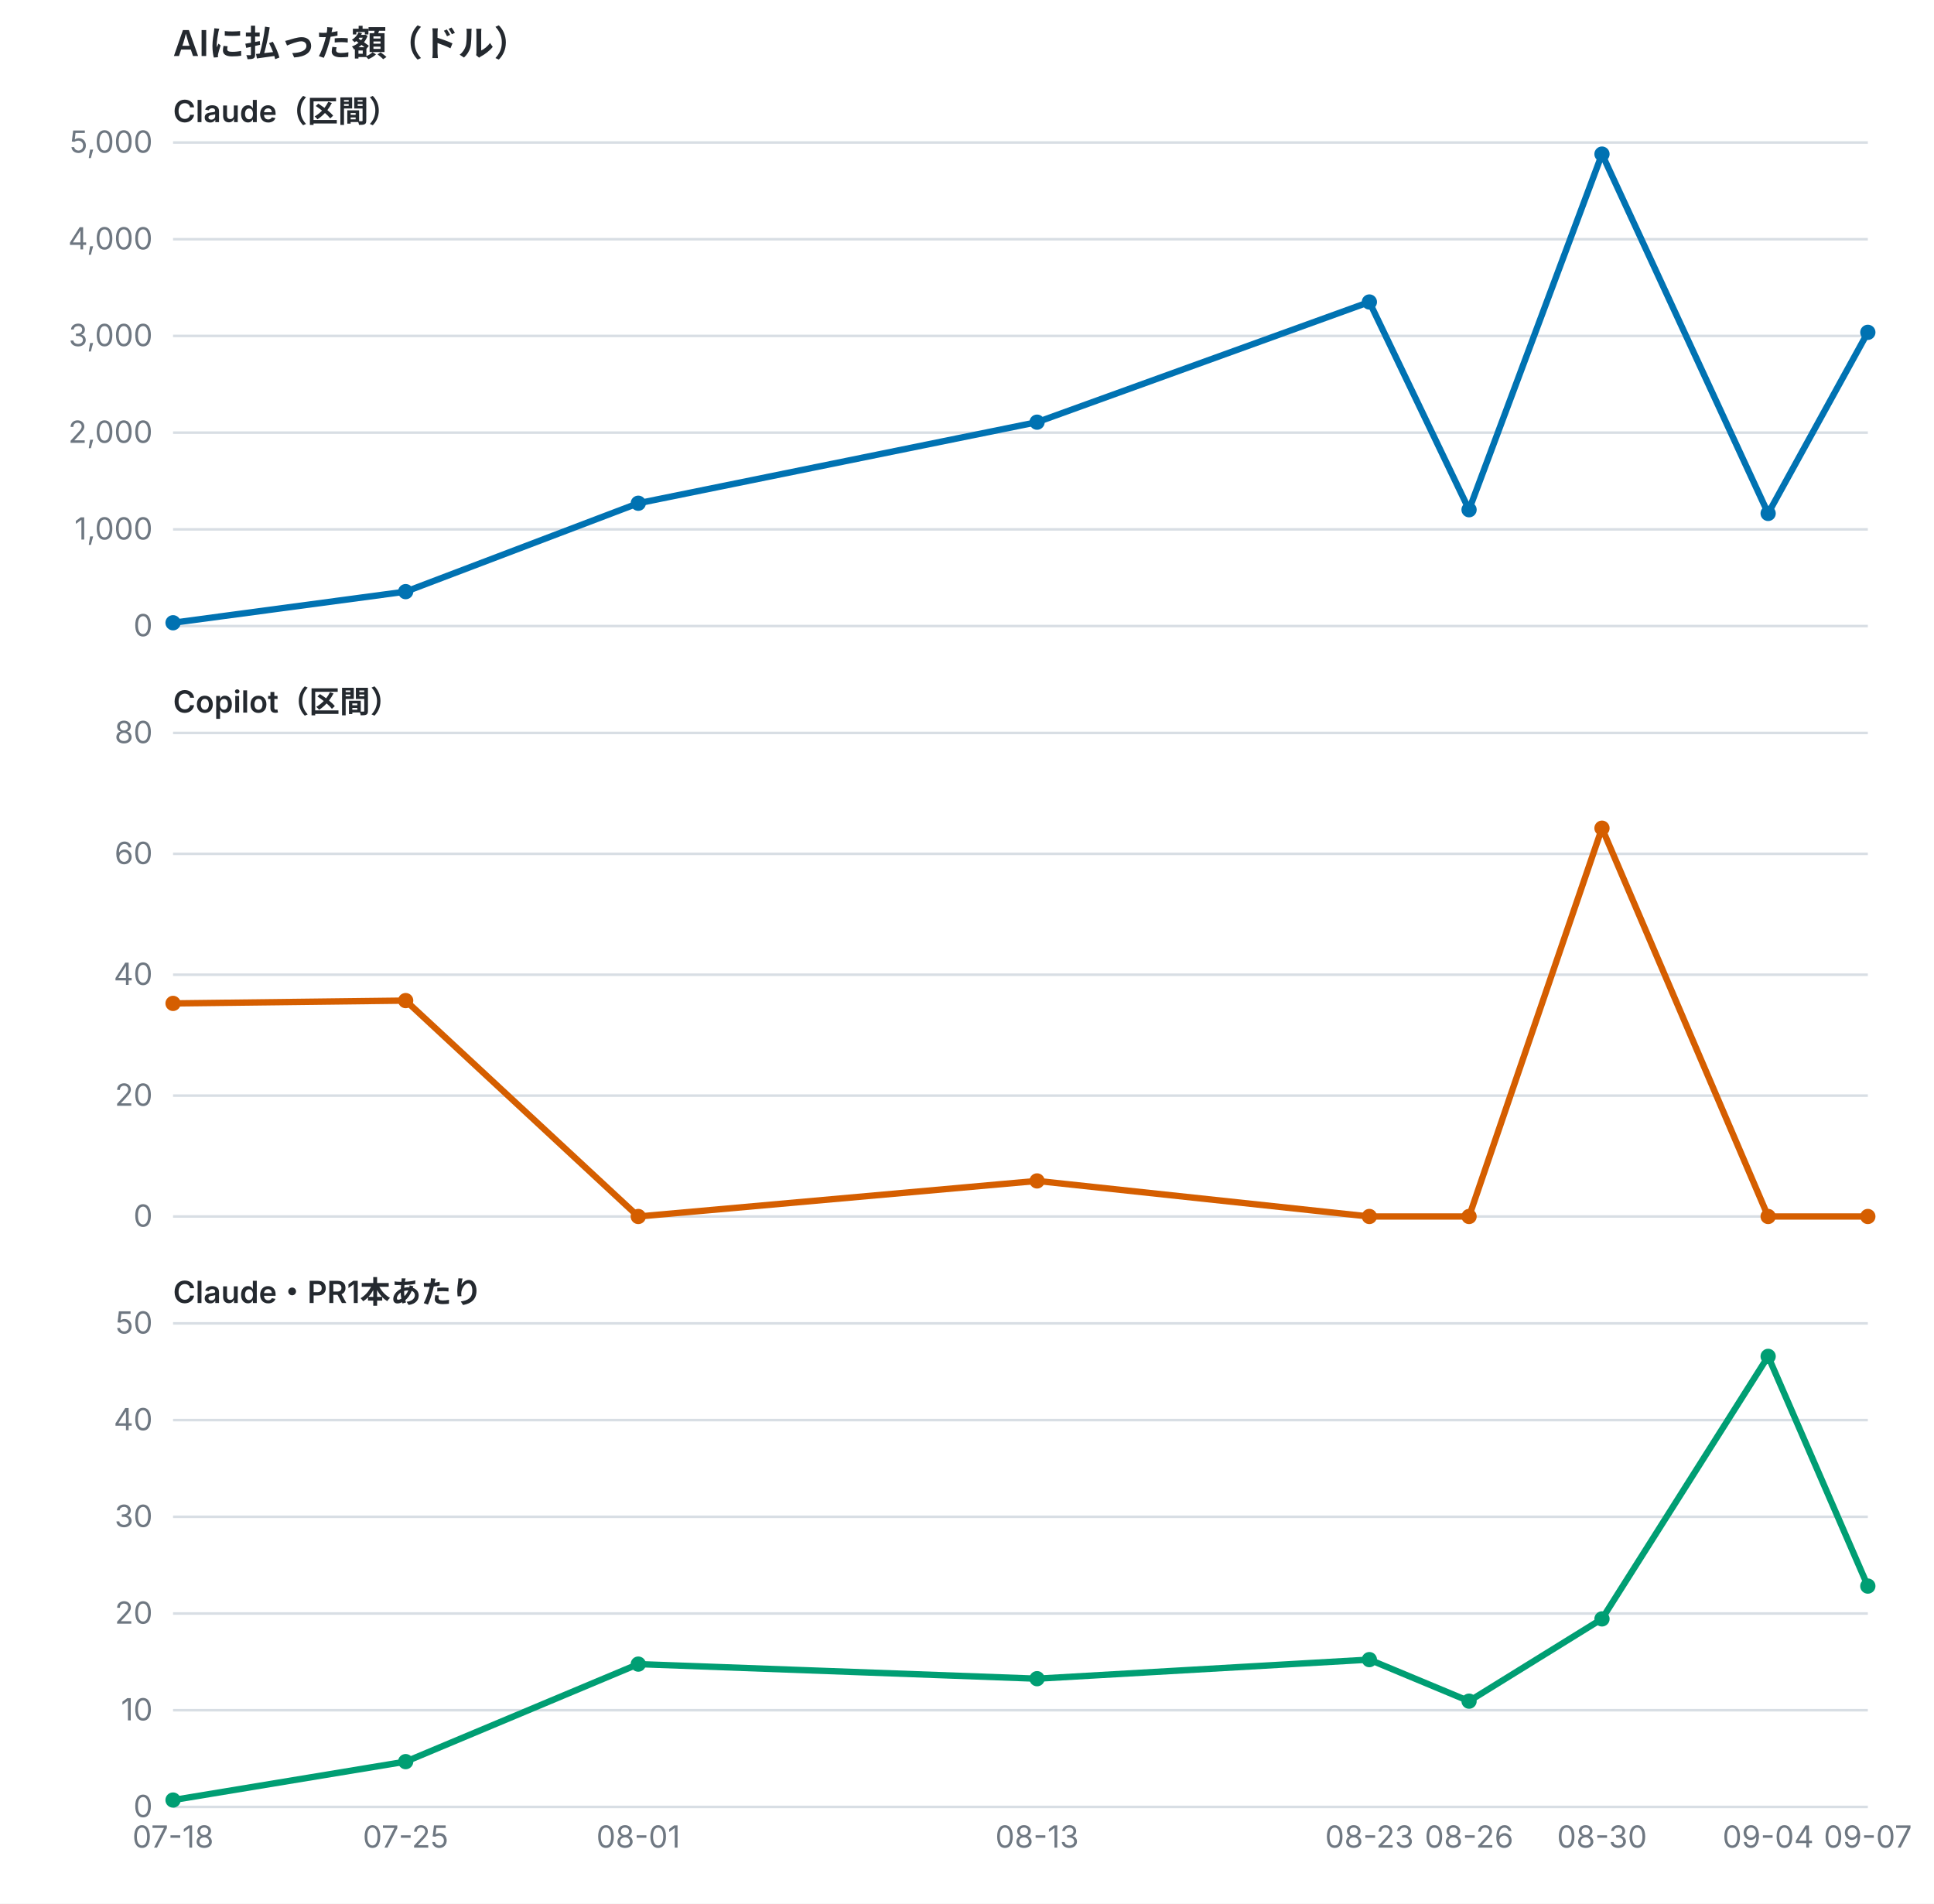
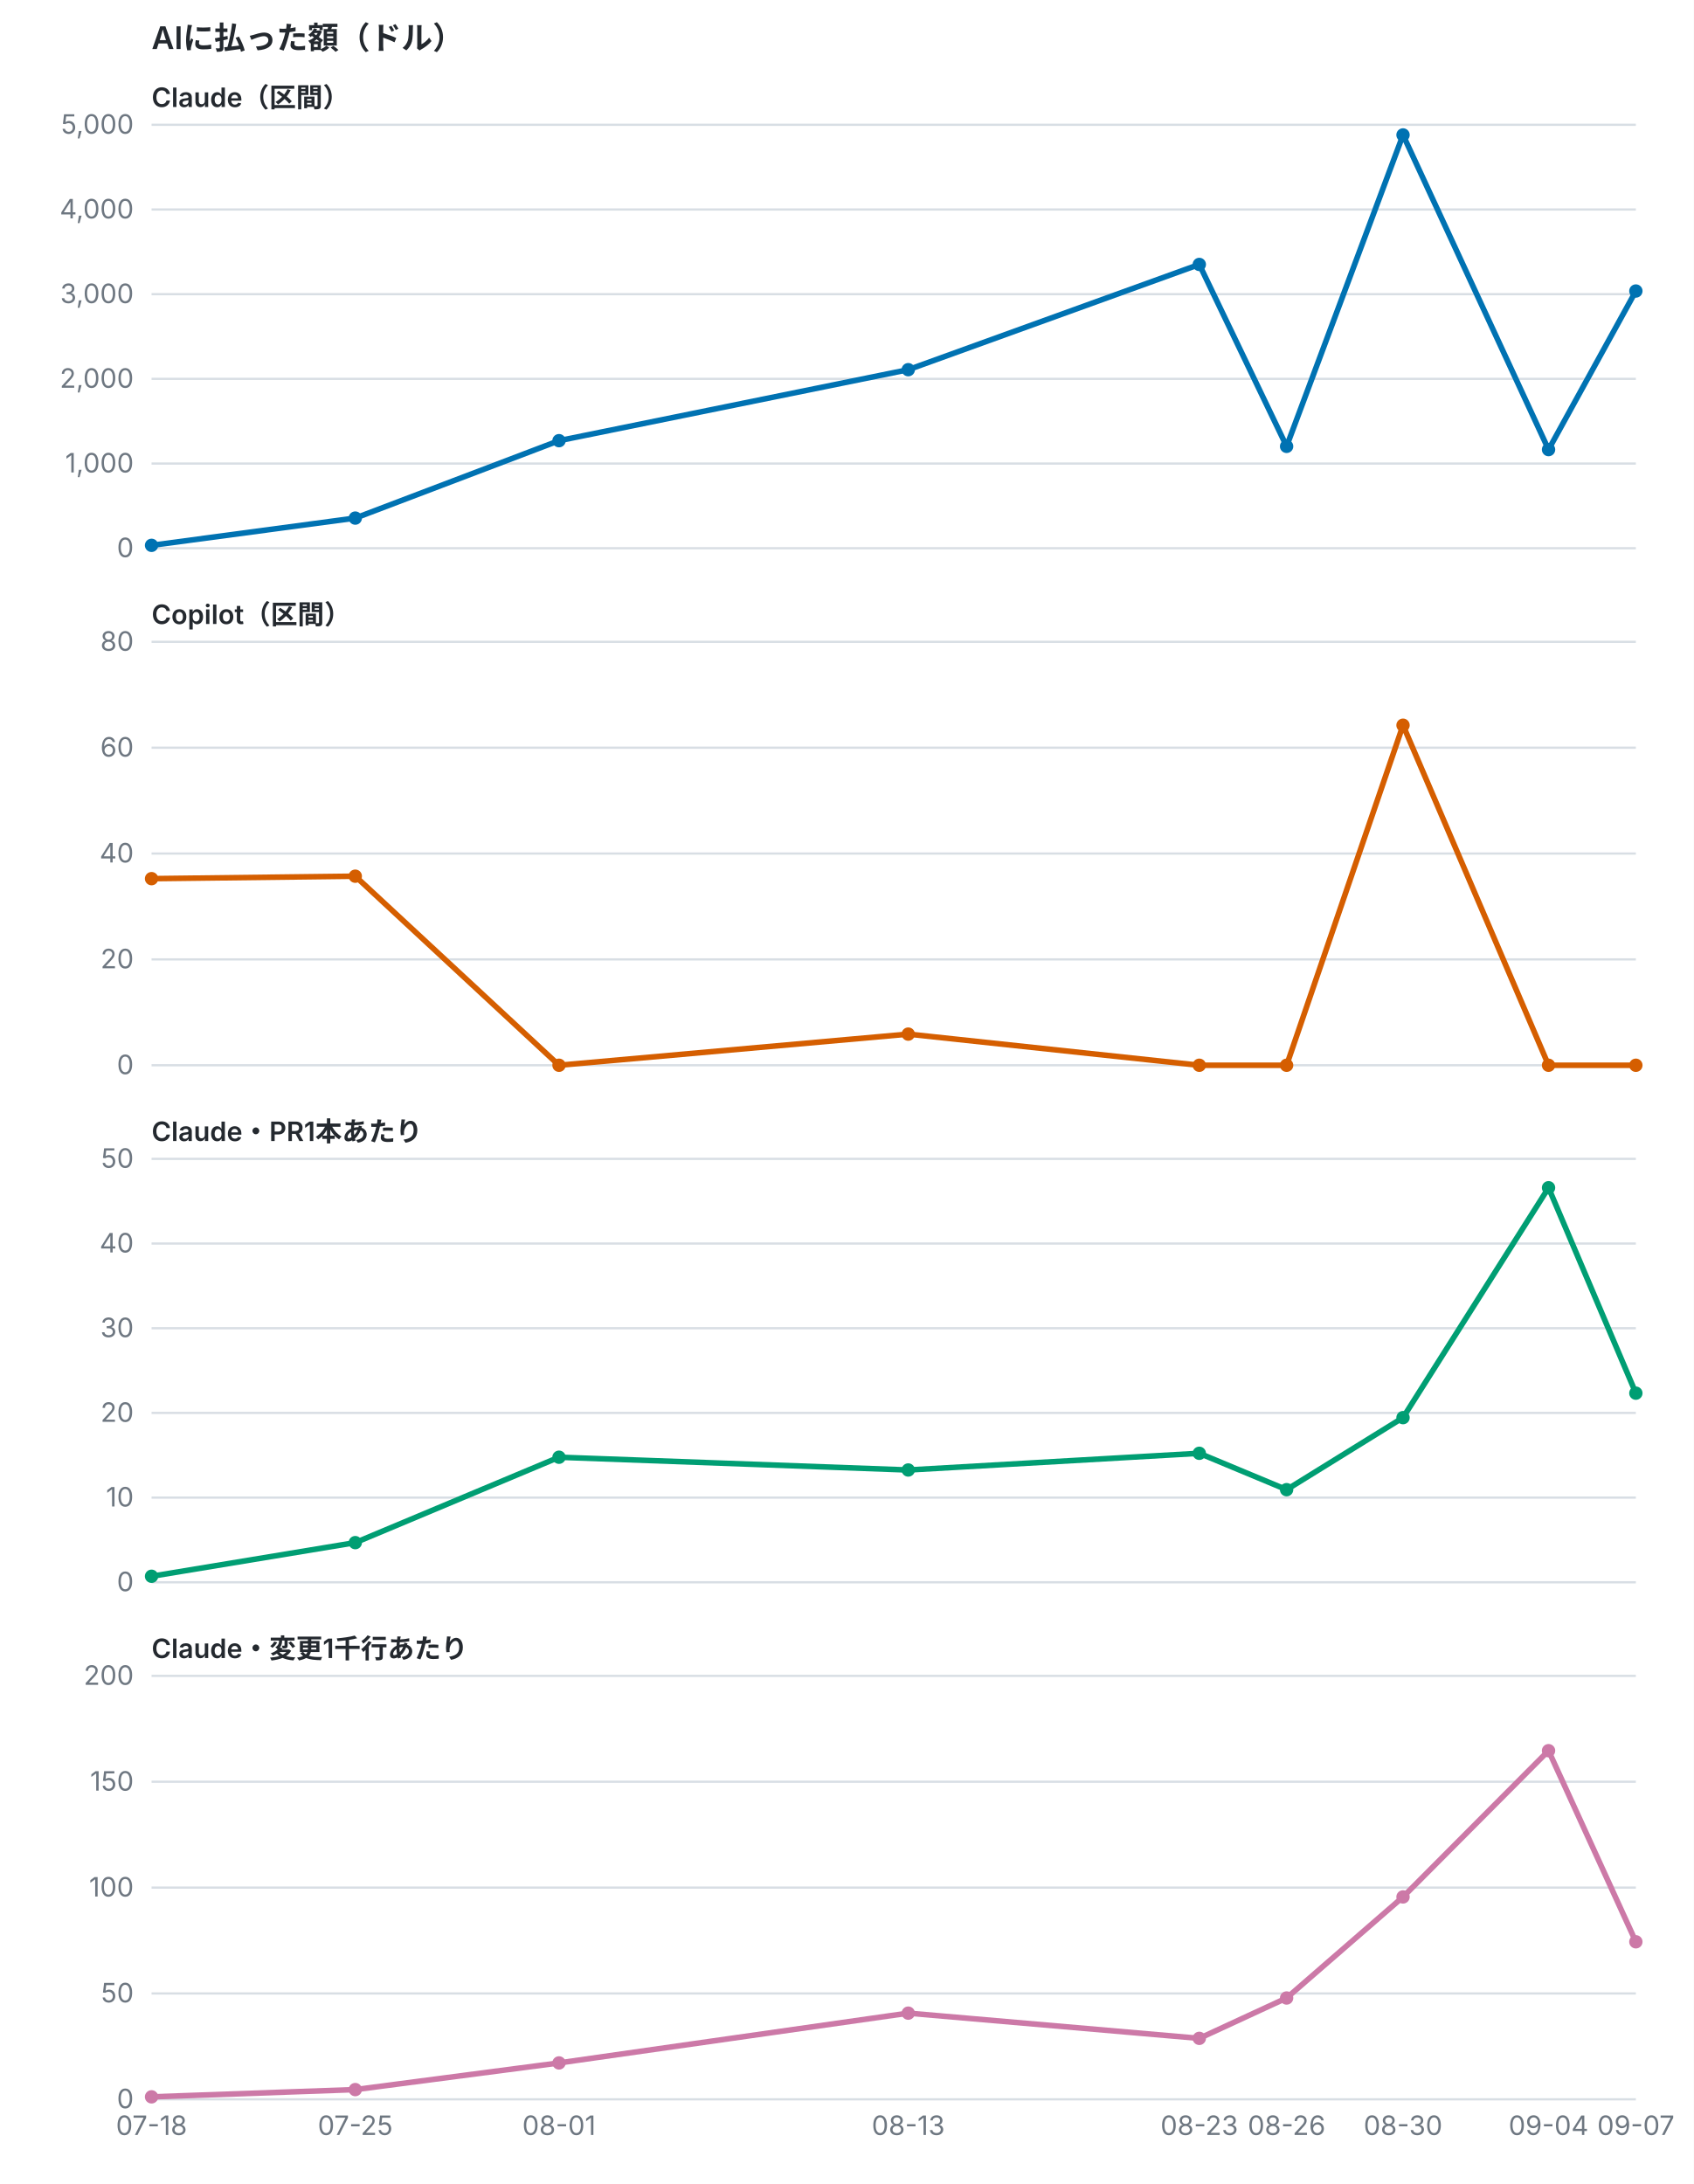
- <svg xmlns="http://www.w3.org/2000/svg" width="760" height="748" viewBox="0 0 760 748" font-family="system-ui, -apple-system, 'Segoe UI', 'Hiragino Sans', 'Noto Sans JP', sans-serif" font-size="12">
-   <rect width="760" height="748" fill="#ffffff" />
+ <svg xmlns="http://www.w3.org/2000/svg" width="760" height="980" viewBox="0 0 760 980" font-family="system-ui, -apple-system, 'Segoe UI', 'Hiragino Sans', 'Noto Sans JP', sans-serif" font-size="12">
+   <rect width="760" height="980" fill="#ffffff" />
  <text x="68" y="22" font-size="14" font-weight="600" fill="#24292f">AIに払った額（ドル）</text>
  <line x1="68" y1="246" x2="734" y2="246" stroke="#d8dee4" />
  <text x="60" y="250" text-anchor="end" fill="#6e7781">0</text>
  <line x1="68" y1="208" x2="734" y2="208" stroke="#d8dee4" />
  <text x="60" y="212" text-anchor="end" fill="#6e7781">1,000</text>
  <line x1="68" y1="170" x2="734" y2="170" stroke="#d8dee4" />
  <text x="60" y="174" text-anchor="end" fill="#6e7781">2,000</text>
  <line x1="68" y1="132" x2="734" y2="132" stroke="#d8dee4" />
  <text x="60" y="136" text-anchor="end" fill="#6e7781">3,000</text>
  <line x1="68" y1="94" x2="734" y2="94" stroke="#d8dee4" />
  <text x="60" y="98" text-anchor="end" fill="#6e7781">4,000</text>
  <line x1="68" y1="56" x2="734" y2="56" stroke="#d8dee4" />
  <text x="60" y="60" text-anchor="end" fill="#6e7781">5,000</text>
  <text x="68" y="48" fill="#24292f" font-weight="600">Claude（区間）</text>
  <polyline points="68,244.704 159.412,232.476 250.824,197.738 407.529,165.885 538.118,118.663 577.294,200.288 629.529,60.548 694.824,201.741 734,130.588" fill="none" stroke="#0072B2" stroke-width="2.5" stroke-linejoin="round" />
  <circle cx="68" cy="244.704" r="3" fill="#0072B2" />
  <circle cx="159.412" cy="232.476" r="3" fill="#0072B2" />
  <circle cx="250.824" cy="197.738" r="3" fill="#0072B2" />
  <circle cx="407.529" cy="165.885" r="3" fill="#0072B2" />
  <circle cx="538.118" cy="118.663" r="3" fill="#0072B2" />
  <circle cx="577.294" cy="200.288" r="3" fill="#0072B2" />
  <circle cx="629.529" cy="60.548" r="3" fill="#0072B2" />
  <circle cx="694.824" cy="201.741" r="3" fill="#0072B2" />
  <circle cx="734" cy="130.588" r="3" fill="#0072B2" />
  <line x1="68" y1="478" x2="734" y2="478" stroke="#d8dee4" />
  <text x="60" y="482" text-anchor="end" fill="#6e7781">0</text>
  <line x1="68" y1="430.5" x2="734" y2="430.5" stroke="#d8dee4" />
  <text x="60" y="434.5" text-anchor="end" fill="#6e7781">20</text>
  <line x1="68" y1="383" x2="734" y2="383" stroke="#d8dee4" />
  <text x="60" y="387" text-anchor="end" fill="#6e7781">40</text>
  <line x1="68" y1="335.5" x2="734" y2="335.5" stroke="#d8dee4" />
  <text x="60" y="339.5" text-anchor="end" fill="#6e7781">60</text>
  <line x1="68" y1="288" x2="734" y2="288" stroke="#d8dee4" />
  <text x="60" y="292" text-anchor="end" fill="#6e7781">80</text>
  <text x="68" y="280" fill="#24292f" font-weight="600">Copilot（区間）</text>
  <polyline points="68,394.271 159.412,393.167 250.824,478 407.529,464.026 538.118,478 577.294,478 629.529,325.422 694.824,478 734,478" fill="none" stroke="#D55E00" stroke-width="2.5" stroke-linejoin="round" />
  <circle cx="68" cy="394.271" r="3" fill="#D55E00" />
  <circle cx="159.412" cy="393.167" r="3" fill="#D55E00" />
  <circle cx="250.824" cy="478" r="3" fill="#D55E00" />
  <circle cx="407.529" cy="464.026" r="3" fill="#D55E00" />
  <circle cx="538.118" cy="478" r="3" fill="#D55E00" />
  <circle cx="577.294" cy="478" r="3" fill="#D55E00" />
  <circle cx="629.529" cy="325.422" r="3" fill="#D55E00" />
  <circle cx="694.824" cy="478" r="3" fill="#D55E00" />
  <circle cx="734" cy="478" r="3" fill="#D55E00" />
  <line x1="68" y1="710" x2="734" y2="710" stroke="#d8dee4" />
  <text x="60" y="714" text-anchor="end" fill="#6e7781">0</text>
  <line x1="68" y1="672" x2="734" y2="672" stroke="#d8dee4" />
  <text x="60" y="676" text-anchor="end" fill="#6e7781">10</text>
  <line x1="68" y1="634" x2="734" y2="634" stroke="#d8dee4" />
  <text x="60" y="638" text-anchor="end" fill="#6e7781">20</text>
  <line x1="68" y1="596" x2="734" y2="596" stroke="#d8dee4" />
  <text x="60" y="600" text-anchor="end" fill="#6e7781">30</text>
  <line x1="68" y1="558" x2="734" y2="558" stroke="#d8dee4" />
  <text x="60" y="562" text-anchor="end" fill="#6e7781">40</text>
  <line x1="68" y1="520" x2="734" y2="520" stroke="#d8dee4" />
  <text x="60" y="524" text-anchor="end" fill="#6e7781">50</text>
  <text x="68" y="512" fill="#24292f" font-weight="600">Claude・PR1本あたり</text>
-   <polyline points="68,707.301 159.412,692.206 250.824,653.882 407.529,659.613 538.118,652.12 577.294,668.443 629.529,636.115 694.824,532.963 734,623.224" fill="none" stroke="#009E73" stroke-width="2.5" stroke-linejoin="round" />
+   <polyline points="68,707.301 159.412,692.206 250.824,653.882 407.529,659.613 538.118,652.12 577.294,668.443 629.529,636.115 694.824,532.963 734,625.138" fill="none" stroke="#009E73" stroke-width="2.5" stroke-linejoin="round" />
  <circle cx="68" cy="707.301" r="3" fill="#009E73" />
  <circle cx="159.412" cy="692.206" r="3" fill="#009E73" />
  <circle cx="250.824" cy="653.882" r="3" fill="#009E73" />
  <circle cx="407.529" cy="659.613" r="3" fill="#009E73" />
  <circle cx="538.118" cy="652.12" r="3" fill="#009E73" />
  <circle cx="577.294" cy="668.443" r="3" fill="#009E73" />
  <circle cx="629.529" cy="636.115" r="3" fill="#009E73" />
  <circle cx="694.824" cy="532.963" r="3" fill="#009E73" />
-   <circle cx="734" cy="623.224" r="3" fill="#009E73" />
-   <text x="68" y="726" text-anchor="middle" fill="#6e7781">07-18</text>
-   <text x="159.412" y="726" text-anchor="middle" fill="#6e7781">07-25</text>
-   <text x="250.824" y="726" text-anchor="middle" fill="#6e7781">08-01</text>
-   <text x="407.529" y="726" text-anchor="middle" fill="#6e7781">08-13</text>
-   <text x="538.118" y="726" text-anchor="middle" fill="#6e7781">08-23</text>
-   <text x="577.294" y="726" text-anchor="middle" fill="#6e7781">08-26</text>
-   <text x="629.529" y="726" text-anchor="middle" fill="#6e7781">08-30</text>
-   <text x="694.824" y="726" text-anchor="middle" fill="#6e7781">09-04</text>
-   <text x="734" y="726" text-anchor="middle" fill="#6e7781">09-07</text>
+   <circle cx="734" cy="625.138" r="3" fill="#009E73" />
+   <line x1="68" y1="942" x2="734" y2="942" stroke="#d8dee4" />
+   <text x="60" y="946" text-anchor="end" fill="#6e7781">0</text>
+   <line x1="68" y1="894.5" x2="734" y2="894.5" stroke="#d8dee4" />
+   <text x="60" y="898.5" text-anchor="end" fill="#6e7781">50</text>
+   <line x1="68" y1="847" x2="734" y2="847" stroke="#d8dee4" />
+   <text x="60" y="851" text-anchor="end" fill="#6e7781">100</text>
+   <line x1="68" y1="799.5" x2="734" y2="799.5" stroke="#d8dee4" />
+   <text x="60" y="803.5" text-anchor="end" fill="#6e7781">150</text>
+   <line x1="68" y1="752" x2="734" y2="752" stroke="#d8dee4" />
+   <text x="60" y="756" text-anchor="end" fill="#6e7781">200</text>
+   <text x="68" y="744" fill="#24292f" font-weight="600">Claude・変更1千行あたり</text>
+   <polyline points="68,940.895 159.412,937.639 250.824,925.671 407.529,903.334 538.118,914.645 577.294,896.537 629.529,851.185 694.824,785.563 734,871.32" fill="none" stroke="#CC79A7" stroke-width="2.5" stroke-linejoin="round" />
+   <circle cx="68" cy="940.895" r="3" fill="#CC79A7" />
+   <circle cx="159.412" cy="937.639" r="3" fill="#CC79A7" />
+   <circle cx="250.824" cy="925.671" r="3" fill="#CC79A7" />
+   <circle cx="407.529" cy="903.334" r="3" fill="#CC79A7" />
+   <circle cx="538.118" cy="914.645" r="3" fill="#CC79A7" />
+   <circle cx="577.294" cy="896.537" r="3" fill="#CC79A7" />
+   <circle cx="629.529" cy="851.185" r="3" fill="#CC79A7" />
+   <circle cx="694.824" cy="785.563" r="3" fill="#CC79A7" />
+   <circle cx="734" cy="871.32" r="3" fill="#CC79A7" />
+   <text x="68" y="958" text-anchor="middle" fill="#6e7781">07-18</text>
+   <text x="159.412" y="958" text-anchor="middle" fill="#6e7781">07-25</text>
+   <text x="250.824" y="958" text-anchor="middle" fill="#6e7781">08-01</text>
+   <text x="407.529" y="958" text-anchor="middle" fill="#6e7781">08-13</text>
+   <text x="538.118" y="958" text-anchor="middle" fill="#6e7781">08-23</text>
+   <text x="577.294" y="958" text-anchor="middle" fill="#6e7781">08-26</text>
+   <text x="629.529" y="958" text-anchor="middle" fill="#6e7781">08-30</text>
+   <text x="694.824" y="958" text-anchor="middle" fill="#6e7781">09-04</text>
+   <text x="734" y="958" text-anchor="middle" fill="#6e7781">09-07</text>
</svg>
